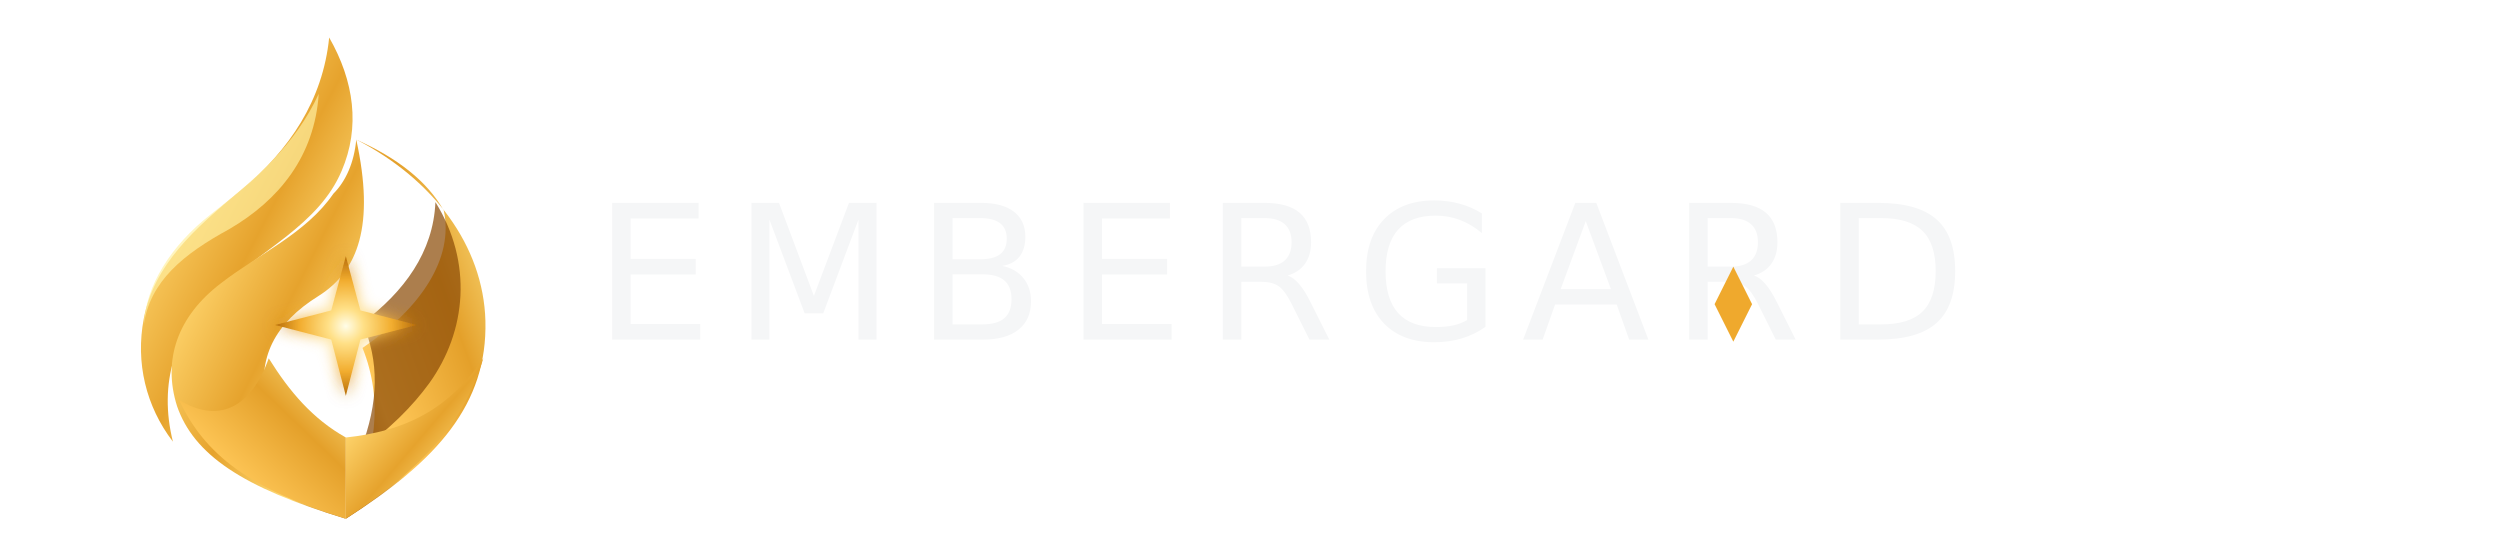
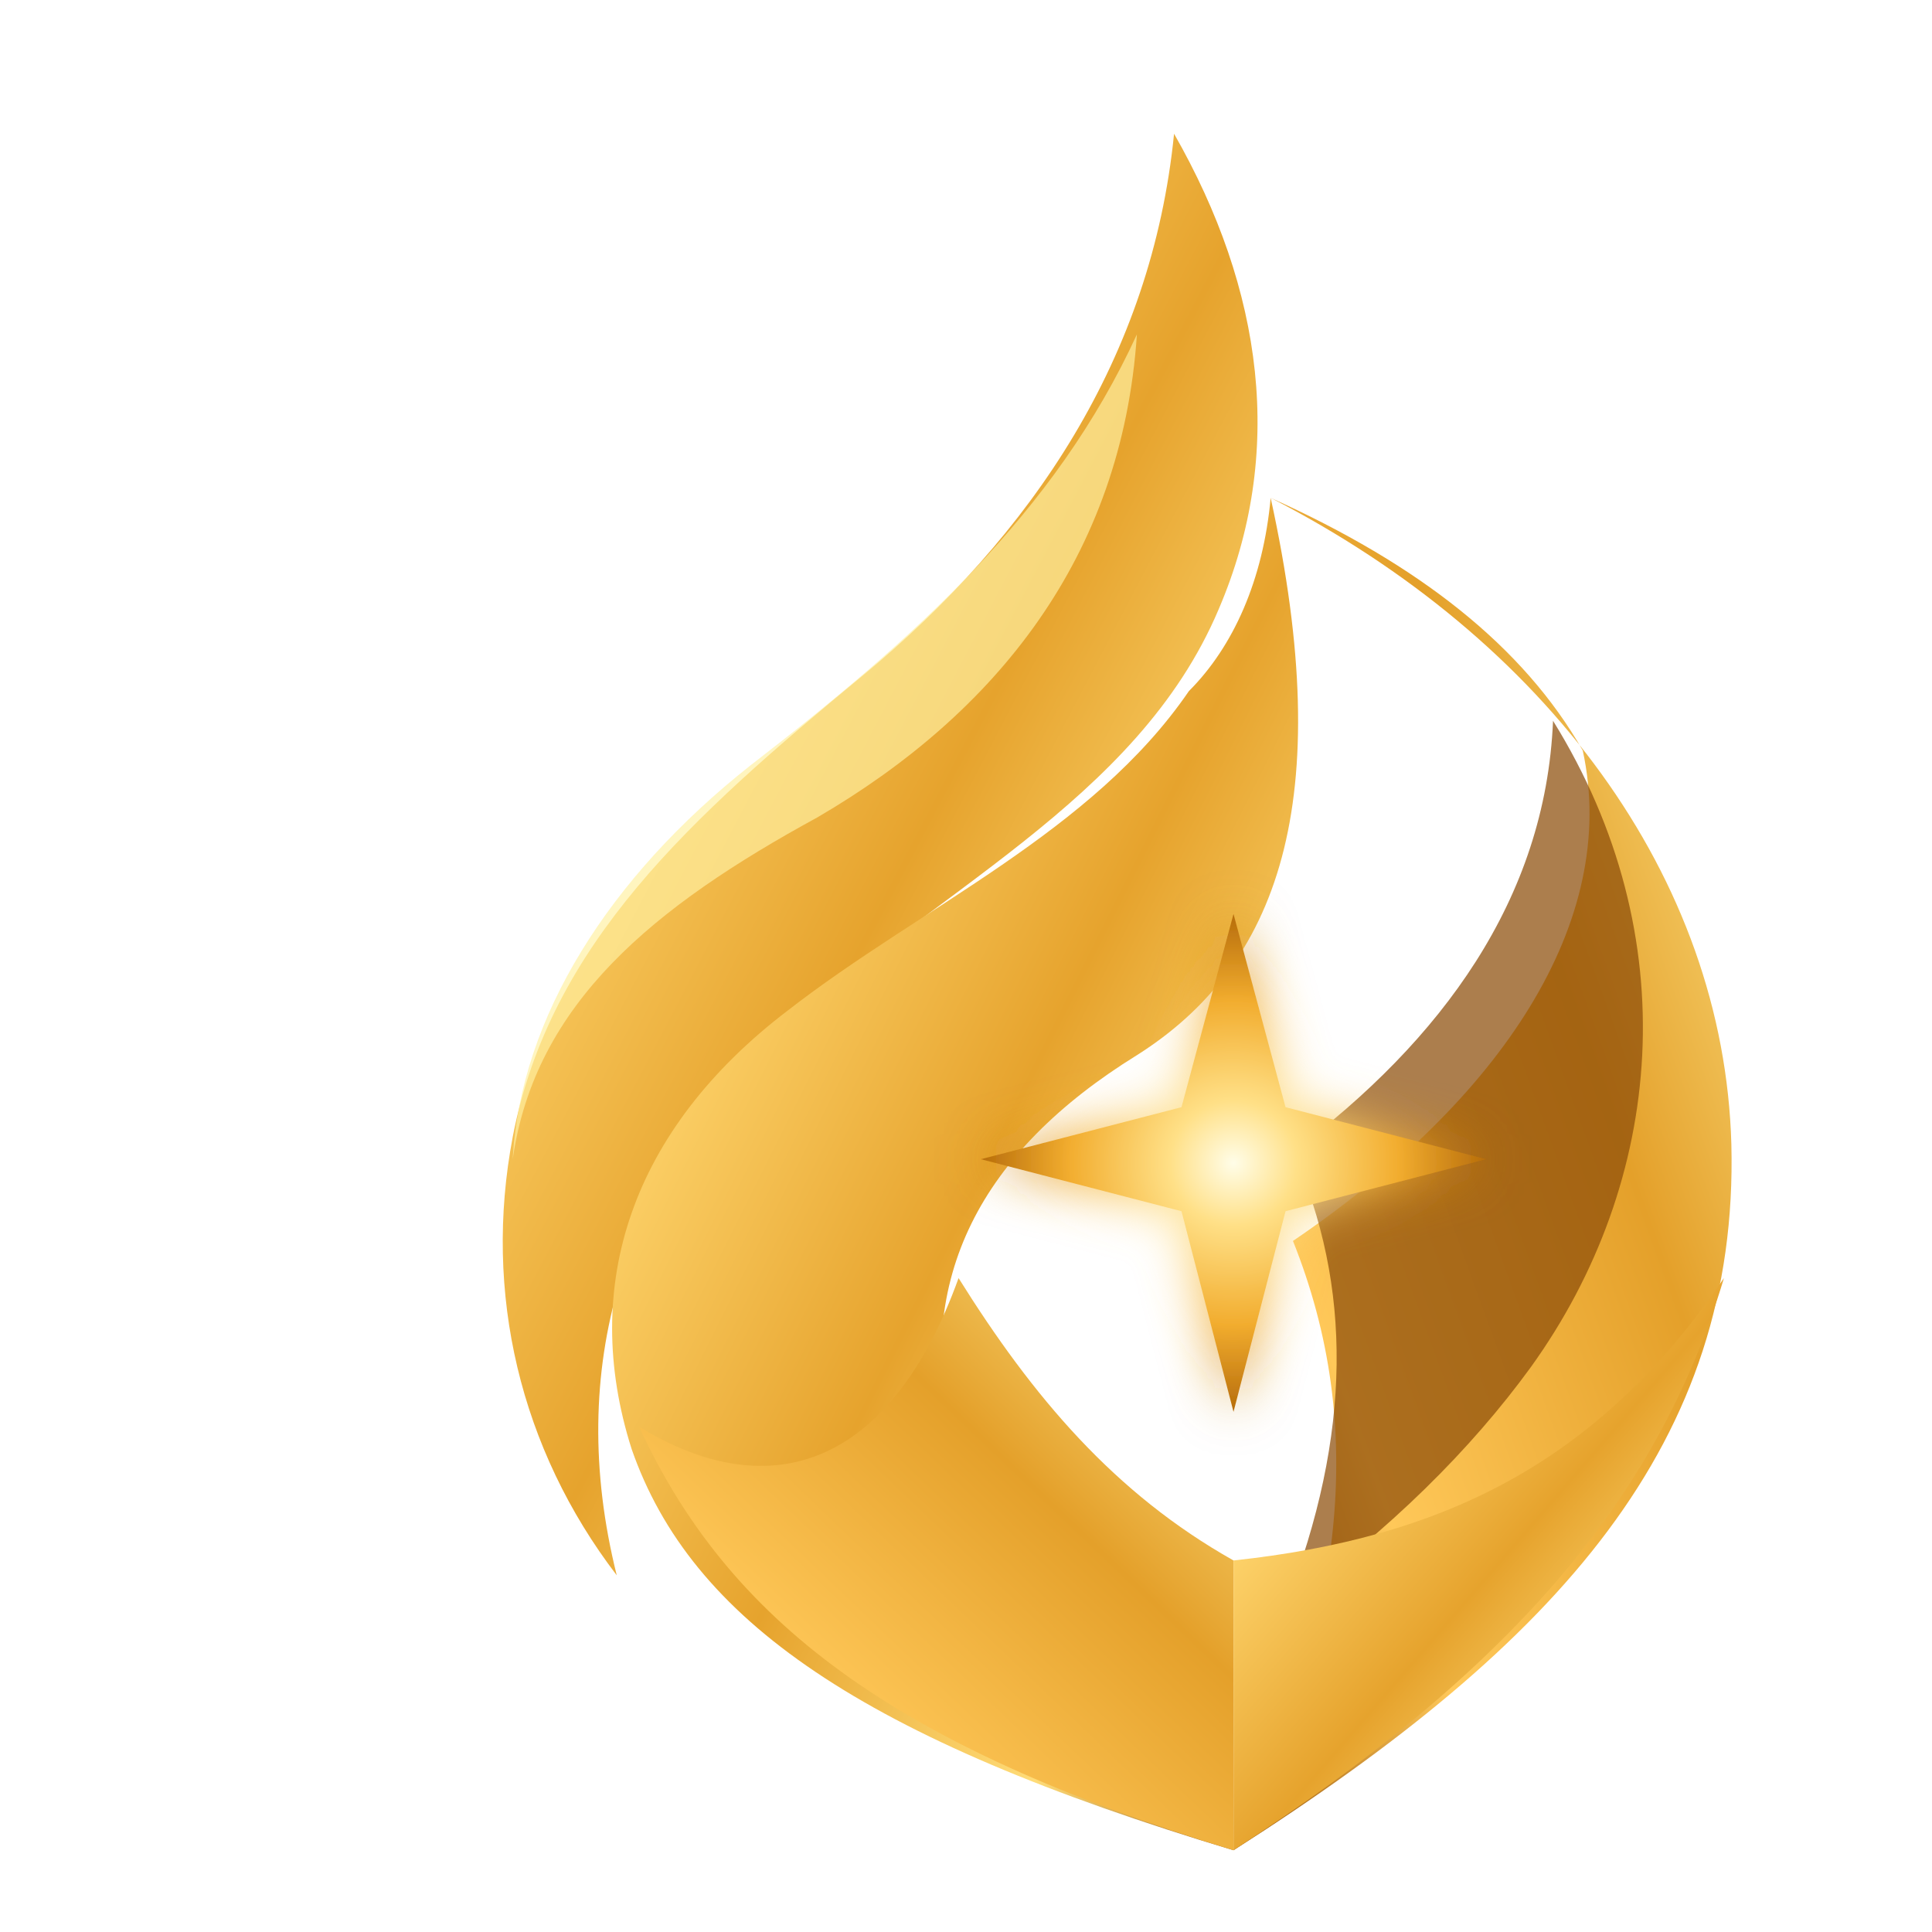
- <svg xmlns="http://www.w3.org/2000/svg" width="1200" height="260" viewBox="0 0 1200 260" version="1.1" id="svg22">
-   <defs id="defs14">
+ <svg xmlns="http://www.w3.org/2000/svg" viewBox="0 0 260 260" width="260" height="260">
+   <defs>
    <linearGradient id="g1" x1="0" y1="0" x2="1" y2="1">
-       <stop stop-color="#fff4b0" id="stop1" />
-       <stop offset=".22" stop-color="#ffd66f" id="stop2" />
-       <stop offset=".52" stop-color="#e6a32d" id="stop3" />
-       <stop offset=".78" stop-color="#ffdc78" id="stop4" />
-       <stop offset="1" stop-color="#8c4c08" id="stop5" />
+       <stop stop-color="#fff4b0" />
+       <stop offset=".22" stop-color="#ffd66f" />
+       <stop offset=".52" stop-color="#e6a32d" />
+       <stop offset=".78" stop-color="#ffdc78" />
+       <stop offset="1" stop-color="#8c4c08" />
    </linearGradient>
    <linearGradient id="g2" x1="1" y1="0" x2="0" y2="1">
-       <stop stop-color="#ffe88d" id="stop6" />
-       <stop offset=".35" stop-color="#e4a02a" id="stop7" />
-       <stop offset=".72" stop-color="#ffc859" id="stop8" />
-       <stop offset="1" stop-color="#925009" id="stop9" />
+       <stop stop-color="#ffe88d" />
+       <stop offset=".35" stop-color="#e4a02a" />
+       <stop offset=".72" stop-color="#ffc859" />
+       <stop offset="1" stop-color="#925009" />
    </linearGradient>
    <radialGradient id="gs">
-       <stop stop-color="#fffde8" id="stop10" />
-       <stop offset=".25" stop-color="#ffe087" id="stop11" />
-       <stop offset=".65" stop-color="#f2ad2f" id="stop12" />
-       <stop offset="1" stop-color="#b76d0b" id="stop13" />
+       <stop stop-color="#fffde8" />
+       <stop offset=".25" stop-color="#ffe087" />
+       <stop offset=".65" stop-color="#f2ad2f" />
+       <stop offset="1" stop-color="#b76d0b" />
    </radialGradient>
    <filter id="glow" x="-0.124" y="-0.125" width="1.247" height="1.251">
-       <feGaussianBlur stdDeviation="3.5" result="b" id="feGaussianBlur13" />
-       <feMerge id="feMerge14">
-         <feMergeNode in="b" id="feMergeNode13" />
-         <feMergeNode in="SourceGraphic" id="feMergeNode14" />
+       <feGaussianBlur stdDeviation="3.5" result="b" />
+       <feMerge>
+         <feMergeNode in="b" />
+         <feMergeNode in="SourceGraphic" />
      </feMerge>
    </filter>
  </defs>
-   <g transform="translate(34 14)" id="g21">
-     <path d="M124 4 C121 34 105 58 82 77 C59 96 40 113 35 139 C31 160 36 181 49 198 C42 170 50 145 70 126 C91 106 119 94 130 68 C139 47 136 25 124 4Z" fill="url(#g1)" id="path14" />
-     <path d="M119 31 C108 55 89 72 67 89 C48 104 36 123 35 142 C38 121 54 108 76 96 C100 82 117 61 119 31Z" fill="#fff0a1" opacity=".68" id="path15" />
-     <path d="M137 53 C174 72 198 104 199 140 C200 180 176 207 132 235 C147 204 150 178 140 153 C168 134 184 110 179 87 C171 73 157 62 137 53Z" fill="url(#g2)" id="path16" />
-     <path d="M175 83 C193 112 190 145 172 170 C164 181 153 192 139 202 C148 179 148 159 140 141 C160 126 174 107 175 83Z" fill="#8c4c08" opacity=".72" id="path17" />
-     <path d="M126 79 C113 98 90 108 72 122 C51 138 44 159 51 181 C59 204 82 220 132 235 C111 215 98 197 94 180 C89 158 98 141 119 128 C138 116 146 94 137 53 C136 64 132 73 126 79Z" fill="url(#g1)" id="path18" />
-     <path d="M52 178 C64 204 86 221 132 235 L132 196 C116 187 105 174 95 158 C86 183 70 189 52 178Z" fill="url(#g2)" id="path19" />
-     <path d="M132 235 C169 211 189 188 198 158 C181 183 160 193 132 196Z" fill="url(#g1)" id="path20" />
-     <path d="M132 109 L139 135 L166 142 L139 149 L132 176 L125 149 L98 142 L125 135Z" fill="url(#gs)" filter="url(#glow)" id="path21" />
+   <g transform="translate(34 14)">
+     <path d="M124 4 C121 34 105 58 82 77 C59 96 40 113 35 139 C31 160 36 181 49 198 C42 170 50 145 70 126 C91 106 119 94 130 68 C139 47 136 25 124 4Z" fill="url(#g1)" />
+     <path d="M119 31 C108 55 89 72 67 89 C48 104 36 123 35 142 C38 121 54 108 76 96 C100 82 117 61 119 31Z" fill="#fff0a1" opacity=".68" />
+     <path d="M137 53 C174 72 198 104 199 140 C200 180 176 207 132 235 C147 204 150 178 140 153 C168 134 184 110 179 87 C171 73 157 62 137 53Z" fill="url(#g2)" />
+     <path d="M175 83 C193 112 190 145 172 170 C164 181 153 192 139 202 C148 179 148 159 140 141 C160 126 174 107 175 83Z" fill="#8c4c08" opacity=".72" />
+     <path d="M126 79 C113 98 90 108 72 122 C51 138 44 159 51 181 C59 204 82 220 132 235 C111 215 98 197 94 180 C89 158 98 141 119 128 C138 116 146 94 137 53 C136 64 132 73 126 79Z" fill="url(#g1)" />
+     <path d="M52 178 C64 204 86 221 132 235 L132 196 C116 187 105 174 95 158 C86 183 70 189 52 178Z" fill="url(#g2)" />
+     <path d="M132 235 C169 211 189 188 198 158 C181 183 160 193 132 196Z" fill="url(#g1)" />
+     <path d="M132 109 L139 135 L166 142 L139 149 L132 176 L125 149 L98 142 L125 135Z" fill="url(#gs)" filter="url(#glow)" />
  </g>
-   <path d="m 293.833,97.39 h 41.484 v 7.471 h -32.607 v 19.424 h 31.245 v 7.471 H 302.71 V 155.529 H 336.108 V 163 h -42.275 z m 66.865,0 h 13.228 L 390.669,142.038 407.5,97.39 h 13.228 V 163 h -8.657 v -57.612 l -16.919,45 h -8.921 l -16.919,-45 V 163 h -8.613 z m 96.528,34.277 v 24.038 h 14.238 q 7.163,0 10.591,-2.944 3.472,-2.988 3.472,-9.097 0,-6.152 -3.472,-9.053 -3.428,-2.944 -10.591,-2.944 z m 0,-26.982 v 19.775 h 13.14 q 6.504,0 9.668,-2.417 3.208,-2.461 3.208,-7.471 0,-4.966 -3.208,-7.427 -3.164,-2.461 -9.668,-2.461 z m -8.877,-7.295 h 22.676 q 10.151,0 15.645,4.219 5.493,4.219 5.493,11.997 0,6.021 -2.812,9.58 -2.812,3.56 -8.262,4.438 6.548,1.406 10.151,5.889 3.647,4.438 3.647,11.118 0,8.789 -5.977,13.579 Q 482.935,163 471.904,163 h -23.555 z m 71.743,0 h 41.484 v 7.471 h -32.607 v 19.424 h 31.245 v 7.471 h -31.245 v 23.774 h 33.398 V 163 h -42.275 z m 97.979,34.849 q 2.856,0.967 5.537,4.131 2.725,3.164 5.449,8.701 L 638.066,163 h -9.536 l -8.394,-16.831 q -3.252,-6.592 -6.328,-8.745 -3.032,-2.153 -8.306,-2.153 h -9.668 V 163 h -8.877 V 97.39 h 20.039 q 11.25,0 16.787,4.702 5.537,4.702 5.537,14.194 0,6.196 -2.9,10.283 -2.856,4.087 -8.35,5.669 z m -22.236,-27.554 v 23.291 h 11.162 q 6.416,0 9.668,-2.944 3.296,-2.988 3.296,-8.745 0,-5.757 -3.296,-8.657 -3.252,-2.944 -9.668,-2.944 z m 108.394,48.955 v -17.622 h -14.502 v -7.295 h 23.291 v 28.169 q -5.142,3.647 -11.338,5.537 -6.196,1.846 -13.228,1.846 -15.381,0 -24.082,-8.965 -8.657,-9.009 -8.657,-25.049 0,-16.084 8.657,-25.049 8.701,-9.009 24.082,-9.009 6.416,0 12.173,1.582 5.801,1.582 10.679,4.658 v 9.448 q -4.922,-4.175 -10.459,-6.284 -5.537,-2.109 -11.646,-2.109 -12.041,0 -18.105,6.724 -6.021,6.724 -6.021,20.039 0,13.271 6.021,19.995 6.064,6.724 18.105,6.724 4.702,0 8.394,-0.791 3.691,-0.835 6.636,-2.549 z m 56.934,-47.505 -12.041,32.651 h 24.126 z m -5.01,-8.745 h 10.063 L 791.221,163 h -9.229 l -5.977,-16.831 H 746.44 L 740.464,163 h -9.36 z m 85.762,34.849 q 2.856,0.967 5.537,4.131 2.725,3.164 5.449,8.701 L 861.909,163 h -9.536 l -8.394,-16.831 q -3.252,-6.592 -6.328,-8.745 -3.032,-2.153 -8.306,-2.153 h -9.668 V 163 h -8.877 V 97.39 h 20.039 q 11.25,0 16.787,4.702 5.537,4.702 5.537,14.194 0,6.196 -2.9,10.283 -2.856,4.087 -8.35,5.669 z m -22.236,-27.554 v 23.291 h 11.162 q 6.416,0 9.668,-2.944 3.296,-2.988 3.296,-8.745 0,-5.757 -3.296,-8.657 -3.252,-2.944 -9.668,-2.944 z m 72.534,0 v 51.021 h 10.723 q 13.579,0 19.863,-6.152 6.328,-6.152 6.328,-19.424 0,-13.184 -6.328,-19.292 -6.284,-6.152 -19.863,-6.152 z m -8.877,-7.295 h 18.237 q 19.072,0 27.993,7.954 8.921,7.91 8.921,24.785 0,16.963 -8.965,24.917 Q 920.557,163 901.572,163 h -18.237 z" id="wordmark" style="font-size:90px;font-family:'DejaVu Sans';letter-spacing:10;fill:#f5f6f7" aria-label="EMBERGARD" />
-   <path d="M832 128 L841 146 L832 164 L823 146Z" fill="#efa92d" id="path22" />
</svg>
